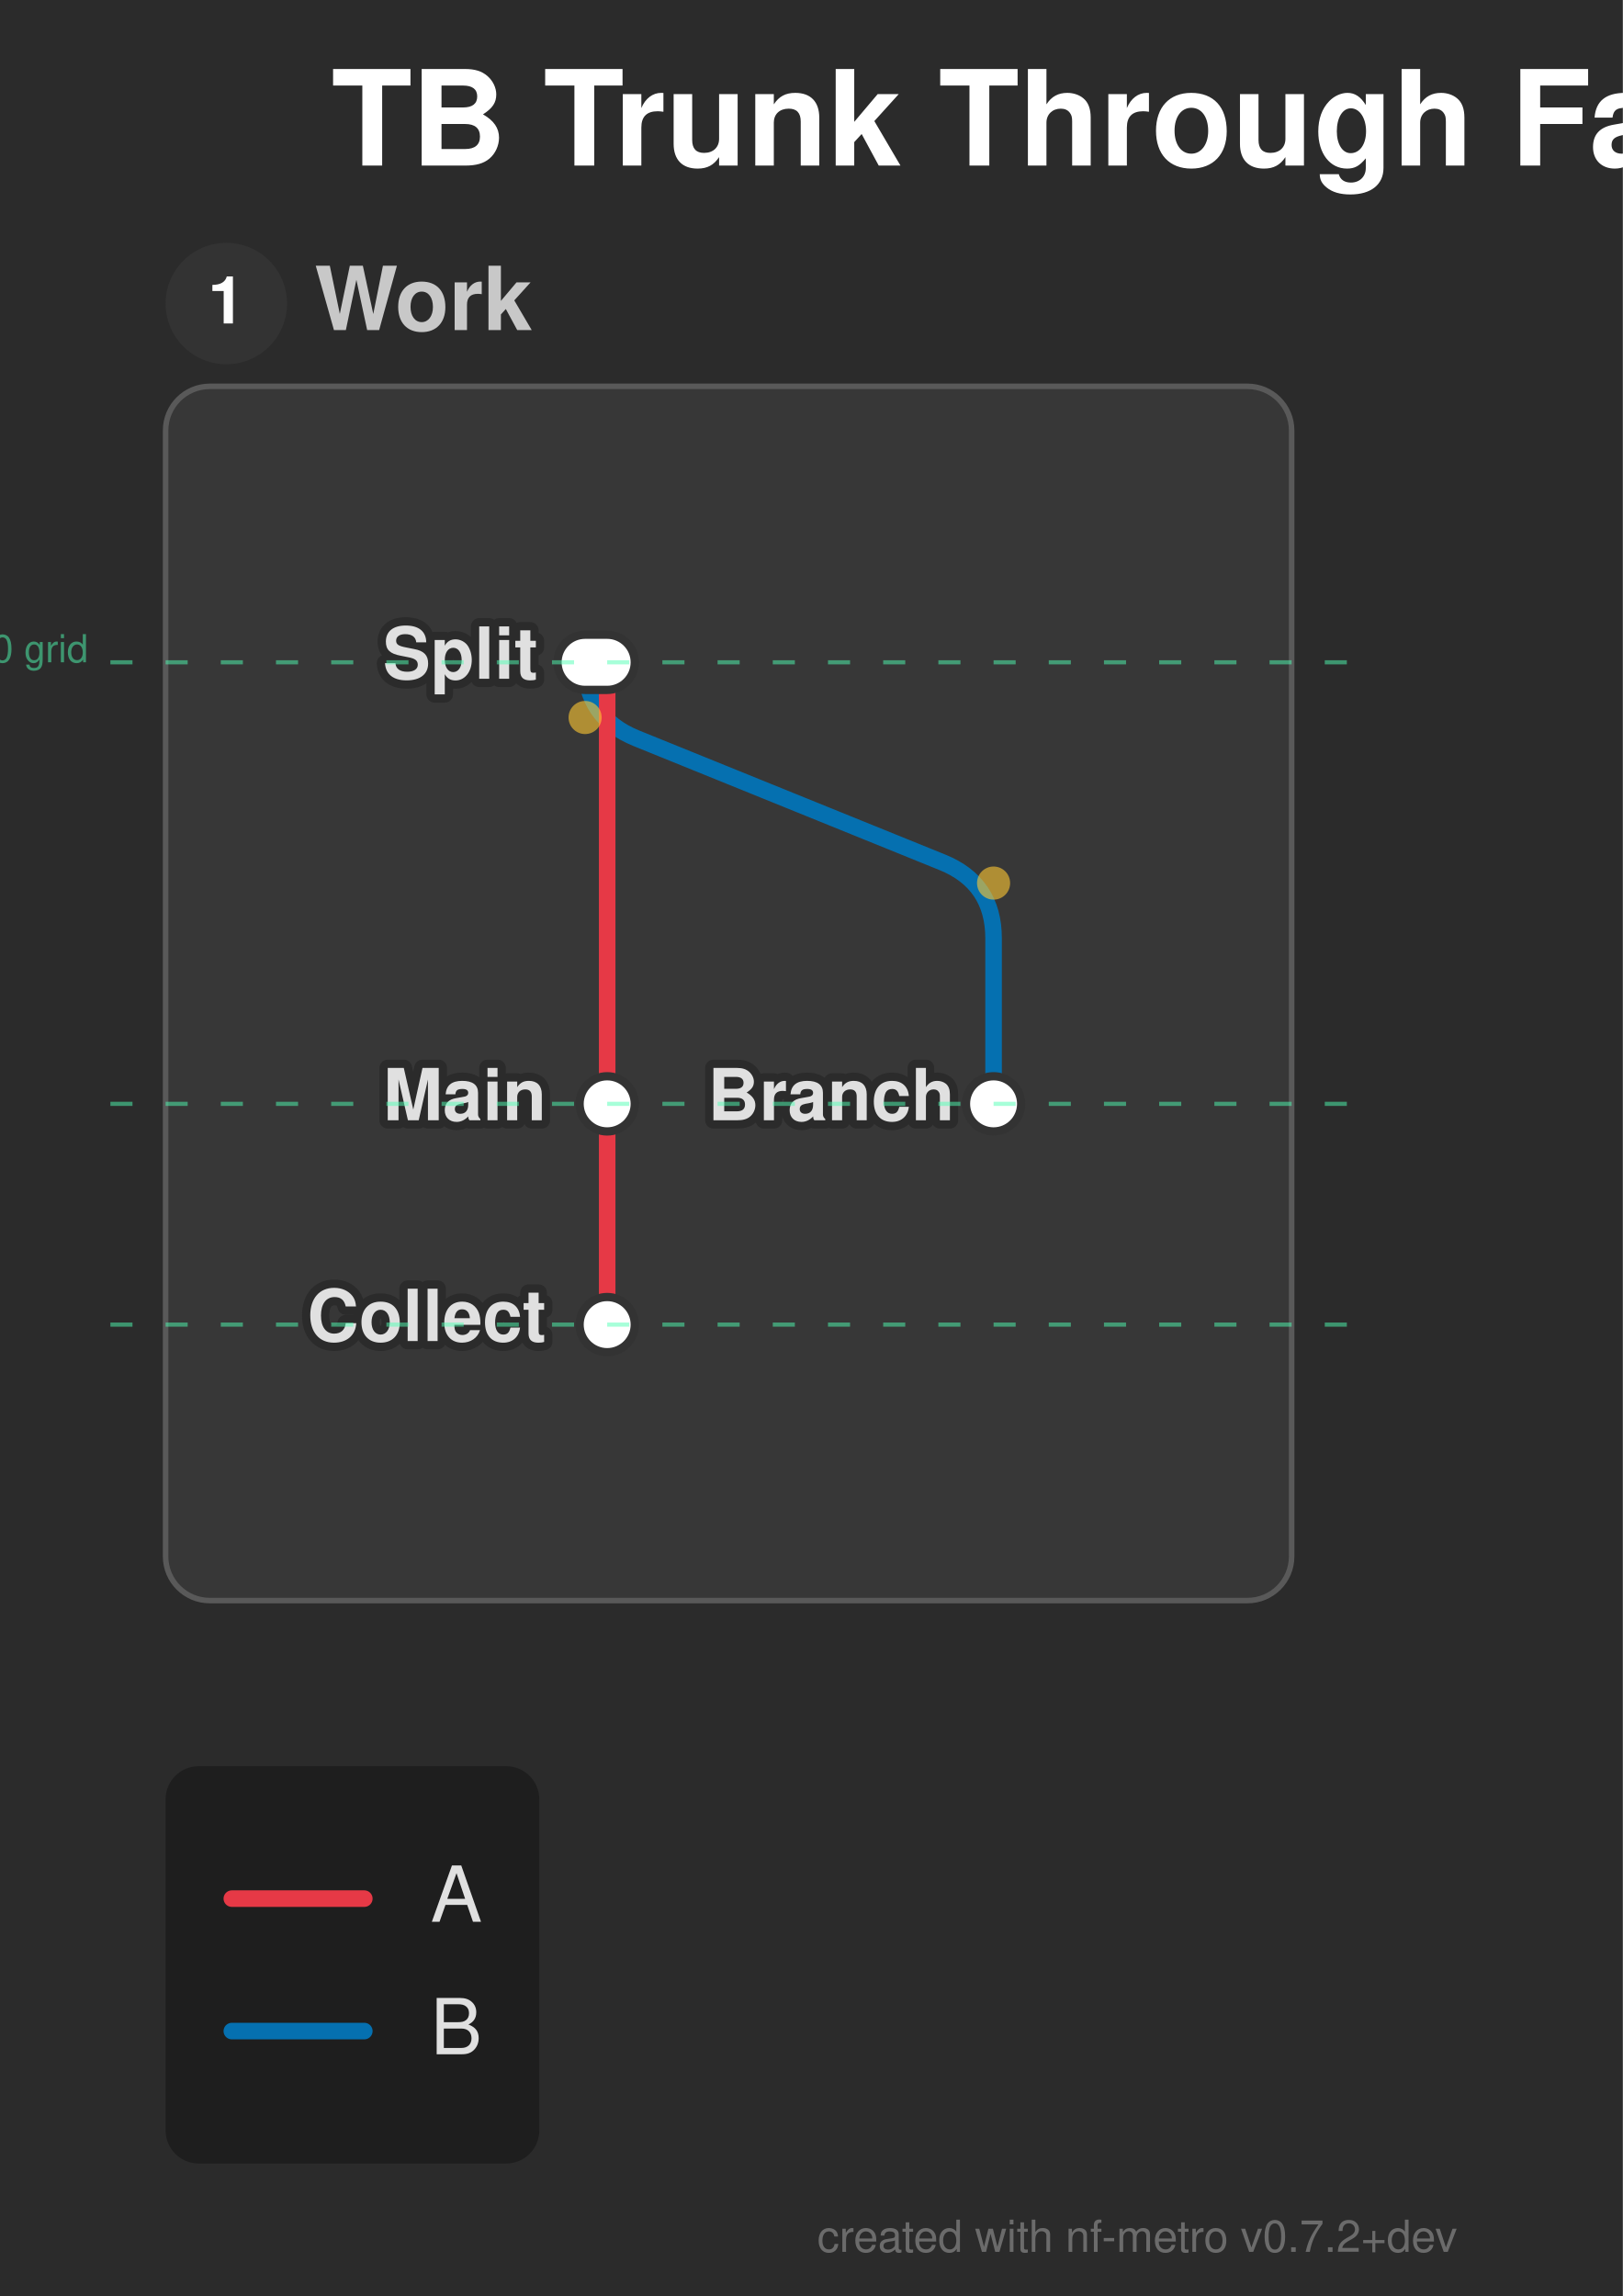
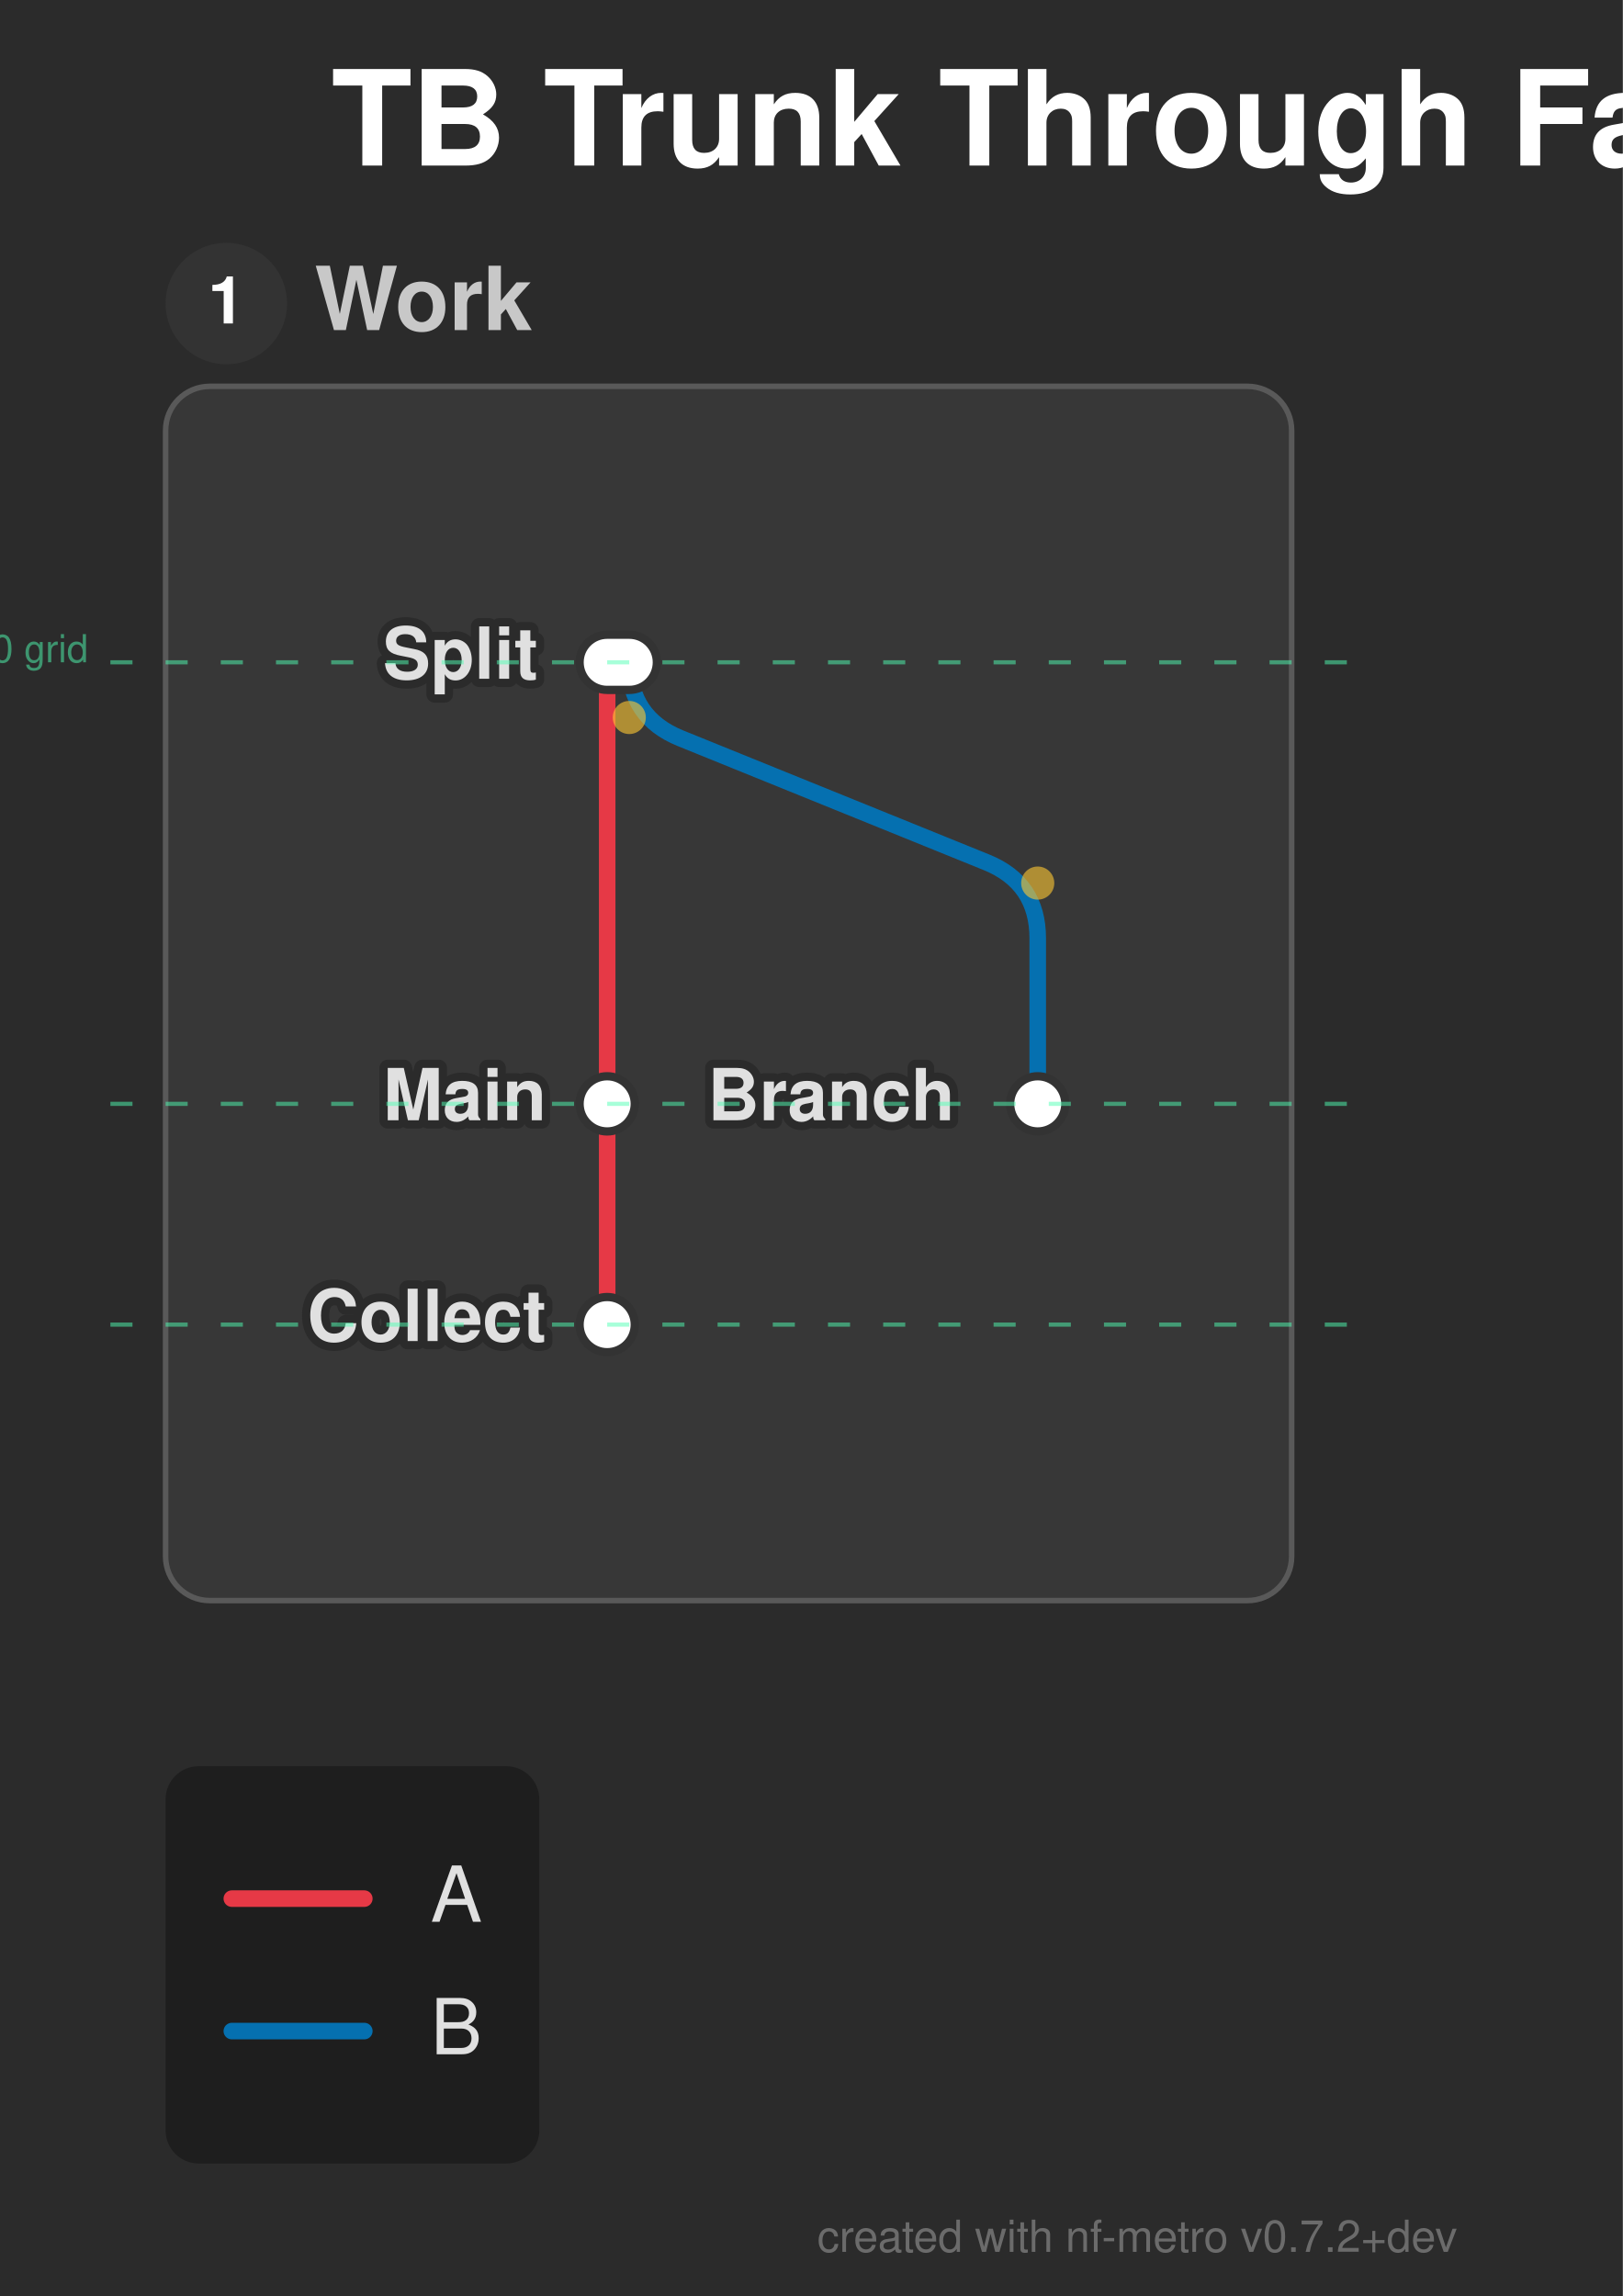
<svg xmlns="http://www.w3.org/2000/svg" width="294" height="416" viewBox="0 0 294 416">
  <defs>
</defs>
  <style>.nf-metro-bg { fill: var(--nfm-bg, #2b2b2b); }
.nf-metro-title { fill: var(--nfm-title-color, #ffffff); }
.nf-metro-station-label { fill: var(--nfm-label-color, #e0e0e0); }
.nf-metro-section-box { fill: var(--nfm-section-fill, #373737); stroke: var(--nfm-section-stroke, #595959); }
.nf-metro-section-label { fill: var(--nfm-section-label-color, #c8c8c8); }
.nf-metro-group-label { fill: var(--nfm-section-label-color, #c8c8c8); }
.nf-metro-group-underline { stroke: var(--nfm-section-label-color, #c8c8c8); }
.nf-metro-legend-bg { fill: var(--nfm-legend-bg, rgba(0, 0, 0, 0.3)); }
.nf-metro-legend-text { fill: var(--nfm-legend-text-color, #e0e0e0); }</style>
  <rect x="0" y="0" width="294" height="416" fill="#2b2b2b" class="nf-metro-bg" />
  <text x="60.0" y="30.0" font-size="24.0" fill="#ffffff" font-family="'Helvetica Neue', Helvetica, Arial, sans-serif" font-weight="bold" class="nf-metro-title">TB Trunk Through Fan</text>
  <rect x="30.0" y="70.0" width="204.0" height="220.0" rx="8" ry="8" fill="#373737" stroke="#595959" stroke-width="1.0" class="nf-metro-section-box" data-section-id="work" data-section-lines="a,b" />
  <circle cx="41.0" cy="55.0" r="11" fill="#333333" class="nf-metro-section-num-circle" data-section-id="work" />
  <text x="41.0" y="55.0" font-size="12" fill="#ffffff" font-family="'Helvetica Neue', Helvetica, Arial, sans-serif" font-weight="bold" text-anchor="middle" dy="0.3em" data-section-id="work">1</text>
  <text x="57.0" y="55.0" font-size="16.0" fill="#c8c8c8" font-family="'Helvetica Neue', Helvetica, Arial, sans-serif" font-weight="bold" dy="0.3em" class="nf-metro-section-label" data-section-id="work">Work</text>
-   <path d="M106.0,120.0 L106.0,120.0 Q106.0,130.0,115.267,133.757 L170.733,156.243 Q180.0,160.0,180.0,170.0 L180.0,200.0" stroke="#0570b0" stroke-width="3.0" fill="none" stroke-linecap="round" stroke-linejoin="round" class="metro-line-b" data-line-id="b" />
+   <path d="M114.0,120.0 L114.0,120.0 Q114.0,130.0,123.267,133.757 L178.733,156.243 Q188.0,160.0,188.0,170.0 L188.0,200.0" stroke="#0570b0" stroke-width="3.0" fill="none" stroke-linecap="round" stroke-linejoin="round" class="metro-line-b" data-line-id="b" />
  <path d="M110.0,120.0 L110.0,200.0" stroke="#e63946" stroke-width="3.0" stroke-linecap="round" class="metro-line-a" data-line-id="a" />
  <path d="M110.0,200.0 L110.0,240.0" stroke="#e63946" stroke-width="3.0" stroke-linecap="round" class="metro-line-a" data-line-id="a" />
-   <rect x="101.0" y="115.0" width="14.0" height="10.0" rx="5.0" ry="5.0" fill="#ffffff" stroke="#333333" stroke-width="1.5" class="nf-metro-station" data-station-id="hub" data-station-lines="a,b" data-station-label="Split" data-section-id="work" data-section-name="Work" />
+   <rect x="105.0" y="115.0" width="14.0" height="10.0" rx="5.0" ry="5.0" fill="#ffffff" stroke="#333333" stroke-width="1.5" class="nf-metro-station" data-station-id="hub" data-station-lines="a,b" data-station-label="Split" data-section-id="work" data-section-name="Work" />
  <rect x="105.0" y="195.0" width="10.0" height="10.0" rx="5.0" ry="5.0" fill="#ffffff" stroke="#333333" stroke-width="1.5" class="nf-metro-station" data-station-id="main" data-station-lines="a" data-station-label="Main" data-section-id="work" data-section-name="Work" />
  <rect x="105.0" y="235.0" width="10.0" height="10.0" rx="5.0" ry="5.0" fill="#ffffff" stroke="#333333" stroke-width="1.5" class="nf-metro-station" data-station-id="sink" data-station-lines="a" data-station-label="Collect" data-section-id="work" data-section-name="Work" />
-   <rect x="175.0" y="195.0" width="10.0" height="10.0" rx="5.0" ry="5.0" fill="#ffffff" stroke="#333333" stroke-width="1.5" class="nf-metro-station" data-station-id="branch" data-station-lines="b" data-station-label="Branch" data-section-id="work" data-section-name="Work" />
+   <rect x="183.0" y="195.0" width="10.0" height="10.0" rx="5.0" ry="5.0" fill="#ffffff" stroke="#333333" stroke-width="1.5" class="nf-metro-station" data-station-id="branch" data-station-lines="b" data-station-label="Branch" data-section-id="work" data-section-name="Work" />
  <text x="97.5" y="120.0" font-size="13.0" fill="#2b2b2b" stroke="#2b2b2b" stroke-width="3.0" stroke-linejoin="round" font-family="'Helvetica Neue', Helvetica, Arial, sans-serif" font-weight="bold" aria-hidden="true" text-anchor="end" dominant-baseline="central">Split</text>
  <text x="97.5" y="120.0" font-size="13.0" fill="#e0e0e0" font-family="'Helvetica Neue', Helvetica, Arial, sans-serif" font-weight="bold" text-anchor="end" dominant-baseline="central" data-station-id="hub" class="nf-metro-station-label">Split</text>
  <text x="99.0" y="200.0" font-size="13.0" fill="#2b2b2b" stroke="#2b2b2b" stroke-width="3.0" stroke-linejoin="round" font-family="'Helvetica Neue', Helvetica, Arial, sans-serif" font-weight="bold" aria-hidden="true" text-anchor="end" dominant-baseline="central">Main</text>
  <text x="99.0" y="200.0" font-size="13.0" fill="#e0e0e0" font-family="'Helvetica Neue', Helvetica, Arial, sans-serif" font-weight="bold" text-anchor="end" dominant-baseline="central" data-station-id="main" class="nf-metro-station-label">Main</text>
  <text x="173.0" y="200.0" font-size="13.0" fill="#2b2b2b" stroke="#2b2b2b" stroke-width="3.0" stroke-linejoin="round" font-family="'Helvetica Neue', Helvetica, Arial, sans-serif" font-weight="bold" aria-hidden="true" text-anchor="end" dominant-baseline="central">Branch</text>
  <text x="173.0" y="200.0" font-size="13.0" fill="#e0e0e0" font-family="'Helvetica Neue', Helvetica, Arial, sans-serif" font-weight="bold" text-anchor="end" dominant-baseline="central" data-station-id="branch" class="nf-metro-station-label">Branch</text>
  <text x="99.0" y="240.0" font-size="13.0" fill="#2b2b2b" stroke="#2b2b2b" stroke-width="3.0" stroke-linejoin="round" font-family="'Helvetica Neue', Helvetica, Arial, sans-serif" font-weight="bold" aria-hidden="true" text-anchor="end" dominant-baseline="central">Collect</text>
  <text x="99.0" y="240.0" font-size="13.0" fill="#e0e0e0" font-family="'Helvetica Neue', Helvetica, Arial, sans-serif" font-weight="bold" text-anchor="end" dominant-baseline="central" data-station-id="sink" class="nf-metro-station-label">Collect</text>
-   <circle cx="106.0" cy="130.0" r="3.0" fill="rgba(255, 200, 50, 0.6)" />
-   <circle cx="180.0" cy="160.0" r="3.0" fill="rgba(255, 200, 50, 0.6)" />
+   <circle cx="114.0" cy="130.0" r="3.0" fill="rgba(255, 200, 50, 0.6)" />
+   <circle cx="188.0" cy="160.0" r="3.0" fill="rgba(255, 200, 50, 0.6)" />
  <path d="M20.0,120.0 L244.0,120.0" stroke="rgba(80, 255, 180, 0.5)" stroke-width="0.75" stroke-dasharray="4,6" />
  <text x="16.0" y="120.0" font-size="7" fill="rgba(80, 255, 180, 0.5)" font-family="'Helvetica Neue', Helvetica, Arial, sans-serif" text-anchor="end">row 0 grid</text>
  <path d="M20.0,200.0 L244.0,200.0" stroke="rgba(80, 255, 180, 0.5)" stroke-width="0.75" stroke-dasharray="4,6" />
  <path d="M20.0,240.0 L244.0,240.0" stroke="rgba(80, 255, 180, 0.5)" stroke-width="0.75" stroke-dasharray="4,6" />
  <rect x="30.0" y="320.0" width="67.7" height="72.0" rx="6" ry="6" fill="rgba(0, 0, 0, 0.3)" class="nf-metro-legend-bg" />
  <path d="M42.0,344.0 L66.0,344.0" stroke="#e63946" stroke-width="3.0" stroke-linecap="round" />
  <text x="78.0" y="344.0" font-size="14.0" fill="#e0e0e0" font-family="'Helvetica Neue', Helvetica, Arial, sans-serif" dy="0.3em" class="nf-metro-legend-text">A</text>
  <path d="M42.0,368.0 L66.0,368.0" stroke="#0570b0" stroke-width="3.0" stroke-linecap="round" />
  <text x="78.0" y="368.0" font-size="14.0" fill="#e0e0e0" font-family="'Helvetica Neue', Helvetica, Arial, sans-serif" dy="0.3em" class="nf-metro-legend-text">B</text>
  <text x="264.0" y="408.0" font-size="8" fill="rgba(150, 150, 150, 0.6)" font-family="'Helvetica Neue', Helvetica, Arial, sans-serif" text-anchor="end">created with nf-metro v0.7.2+dev</text>
</svg>
